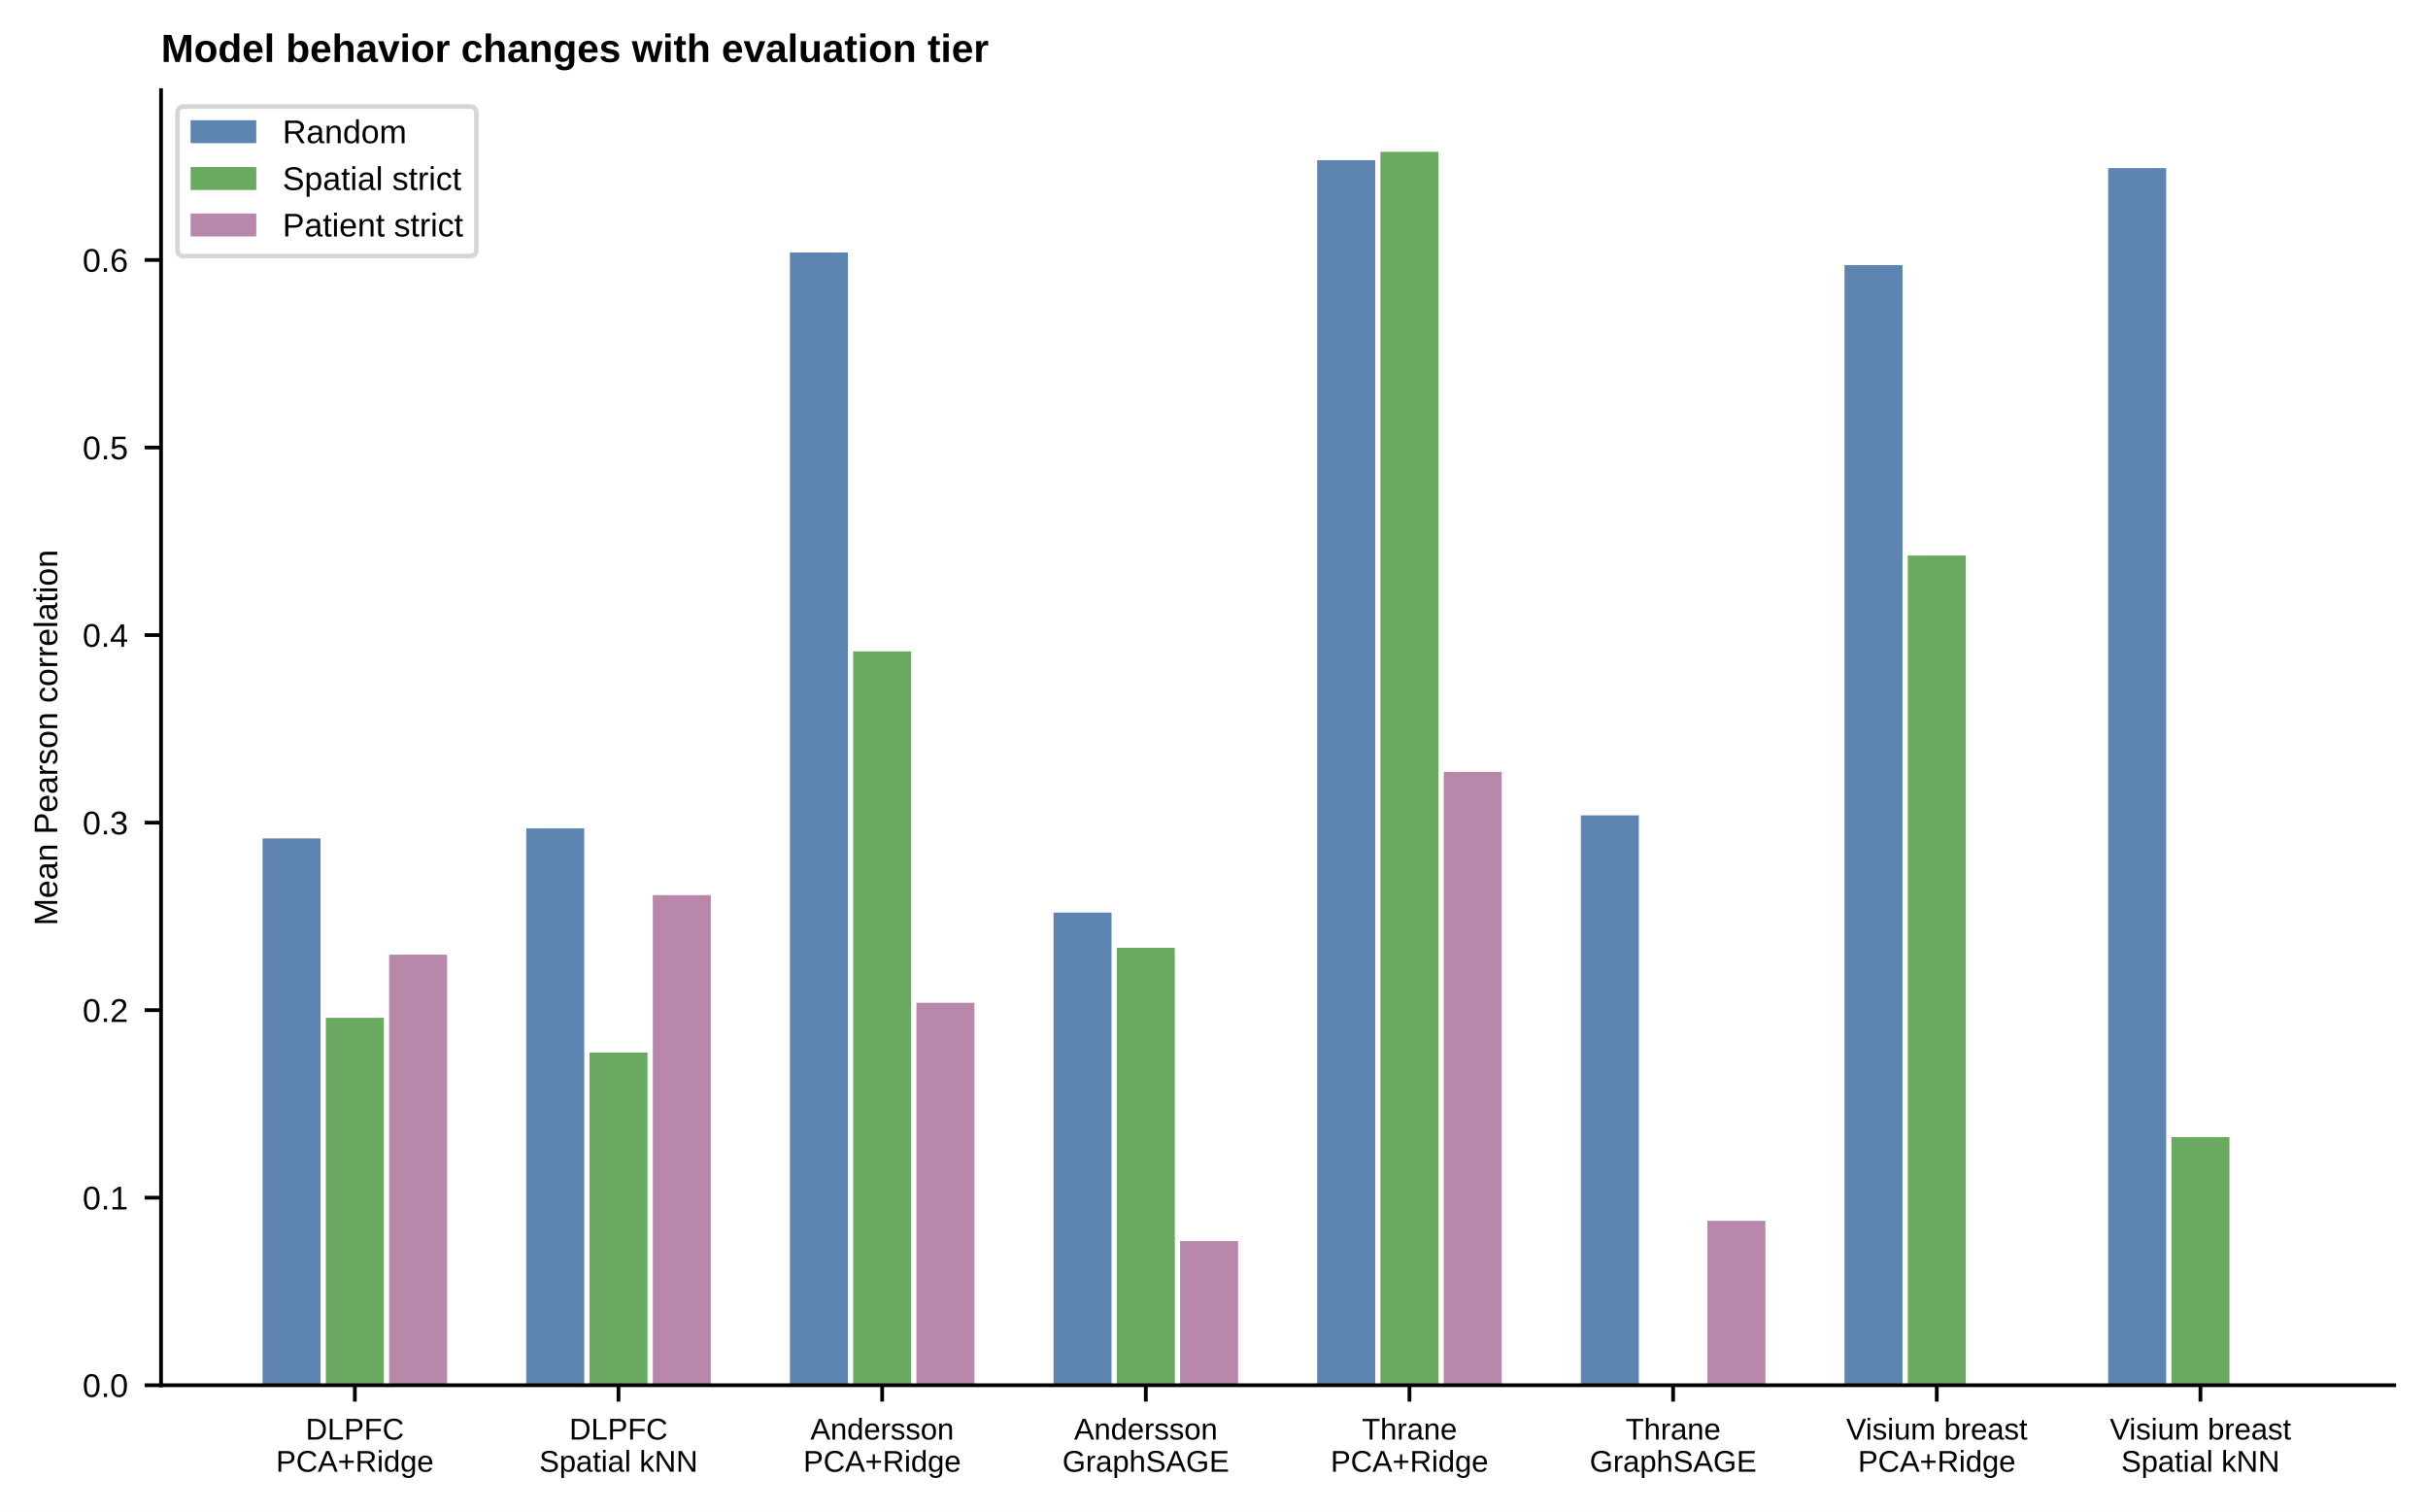
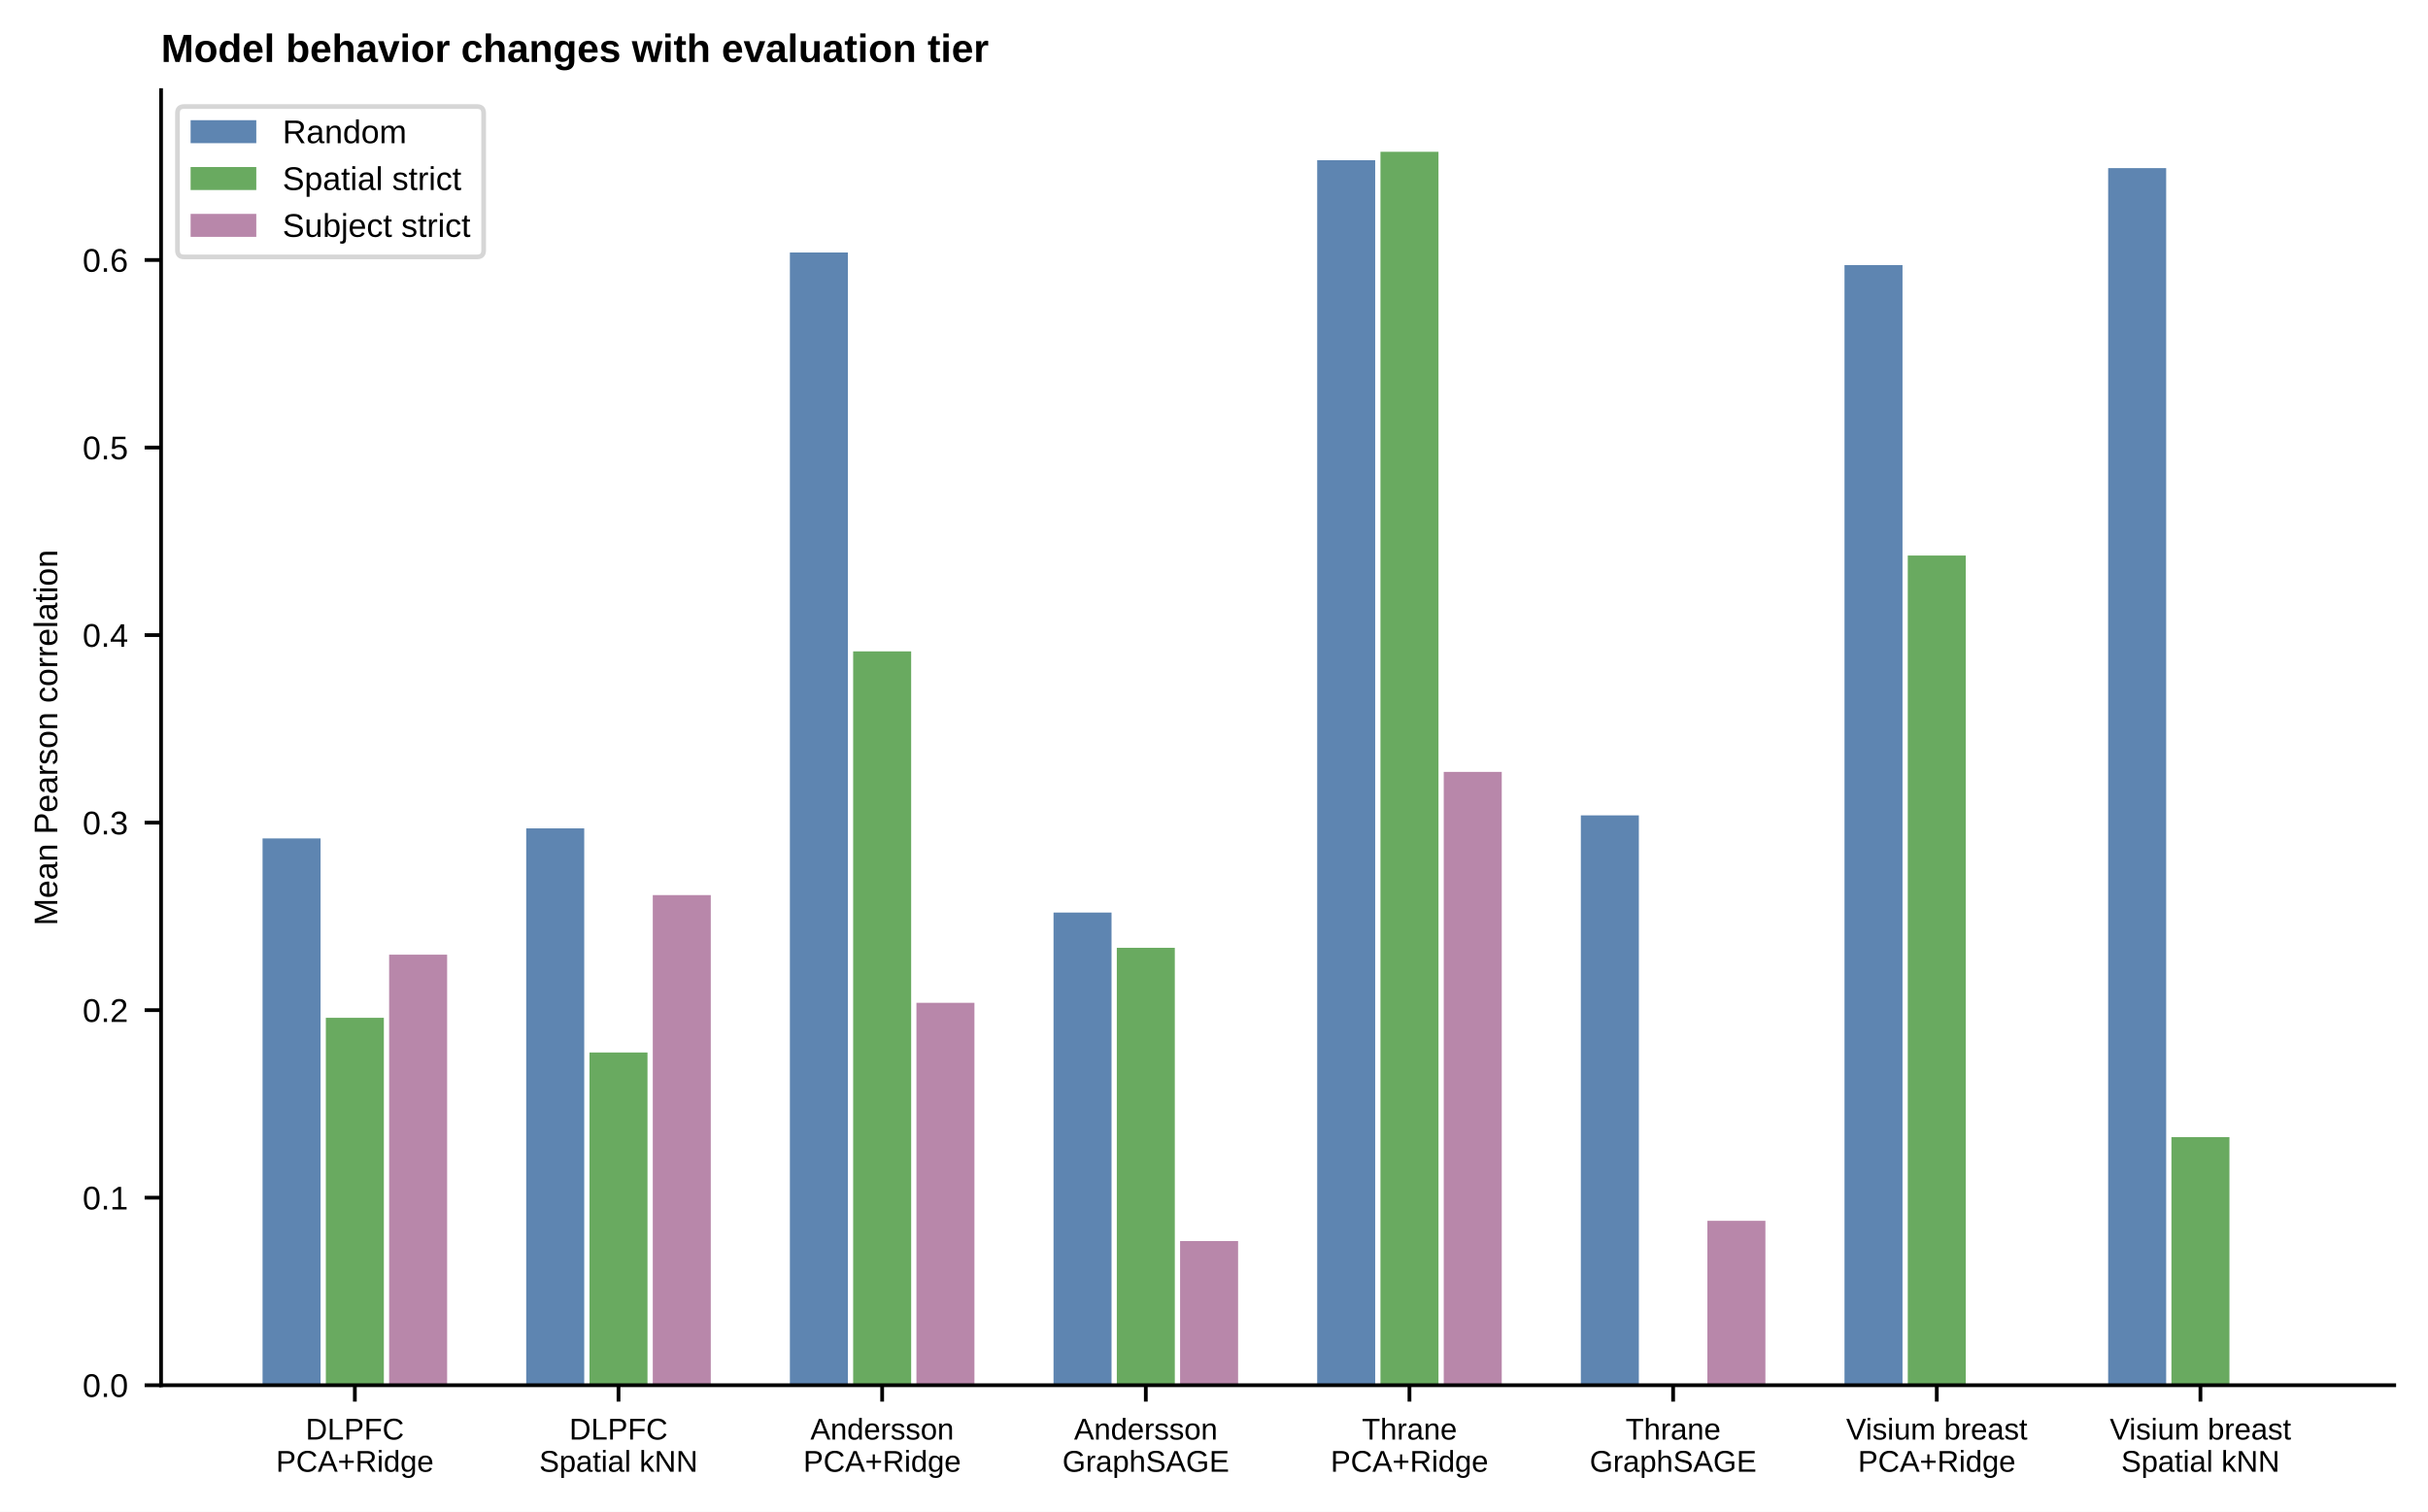
<svg xmlns="http://www.w3.org/2000/svg" xmlns:xlink="http://www.w3.org/1999/xlink" width="517.567pt" height="322.305pt" viewBox="0 0 517.567 322.305" version="1.1">
  <defs>
    <style type="text/css">*{stroke-linejoin: round; stroke-linecap: butt}</style>
  </defs>
  <g id="figure_1">
    <g id="patch_1">
      <path d="M 0 322.305  L 517.567 322.305  L 517.567 0  L 0 0  z " style="fill: #ffffff" />
    </g>
    <g id="axes_1">
      <g id="patch_2">
        <path d="M 34.332 295.314  L 510.367 295.314  L 510.367 19.213  L 34.332 19.213  z " style="fill: #ffffff" />
      </g>
      <g id="patch_3">
-         <path d="M 55.97 295.314  L 68.334 295.314  L 68.334 178.741  L 55.97 178.741  z " clip-path="url(#p4a8c11f86b)" style="fill: #4c78a8; opacity: 0.9" />
+         <path d="M 55.97 295.314  L 68.334 295.314  L 68.334 178.741  L 55.97 178.741  z " clip-path="url(#p787b62dbd0)" style="fill: #4c78a8; opacity: 0.9" />
      </g>
      <g id="patch_4">
-         <path d="M 112.172 295.314  L 124.537 295.314  L 124.537 176.601  L 112.172 176.601  z " clip-path="url(#p4a8c11f86b)" style="fill: #4c78a8; opacity: 0.9" />
+         <path d="M 112.172 295.314  L 124.537 295.314  L 124.537 176.601  L 112.172 176.601  z " clip-path="url(#p787b62dbd0)" style="fill: #4c78a8; opacity: 0.9" />
      </g>
      <g id="patch_5">
-         <path d="M 168.375 295.314  L 180.739 295.314  L 180.739 53.829  L 168.375 53.829  z " clip-path="url(#p4a8c11f86b)" style="fill: #4c78a8; opacity: 0.9" />
+         <path d="M 168.375 295.314  L 180.739 295.314  L 180.739 53.829  L 168.375 53.829  z " clip-path="url(#p787b62dbd0)" style="fill: #4c78a8; opacity: 0.9" />
      </g>
      <g id="patch_6">
-         <path d="M 224.577 295.314  L 236.942 295.314  L 236.942 194.545  L 224.577 194.545  z " clip-path="url(#p4a8c11f86b)" style="fill: #4c78a8; opacity: 0.9" />
+         <path d="M 224.577 295.314  L 236.942 295.314  L 236.942 194.545  L 224.577 194.545  z " clip-path="url(#p787b62dbd0)" style="fill: #4c78a8; opacity: 0.9" />
      </g>
      <g id="patch_7">
-         <path d="M 280.78 295.314  L 293.144 295.314  L 293.144 34.154  L 280.78 34.154  z " clip-path="url(#p4a8c11f86b)" style="fill: #4c78a8; opacity: 0.9" />
+         <path d="M 280.78 295.314  L 293.144 295.314  L 293.144 34.154  L 280.78 34.154  z " clip-path="url(#p787b62dbd0)" style="fill: #4c78a8; opacity: 0.9" />
      </g>
      <g id="patch_8">
-         <path d="M 336.982 295.314  L 349.347 295.314  L 349.347 173.824  L 336.982 173.824  z " clip-path="url(#p4a8c11f86b)" style="fill: #4c78a8; opacity: 0.9" />
+         <path d="M 336.982 295.314  L 349.347 295.314  L 349.347 173.824  L 336.982 173.824  z " clip-path="url(#p787b62dbd0)" style="fill: #4c78a8; opacity: 0.9" />
      </g>
      <g id="patch_9">
-         <path d="M 393.185 295.314  L 405.549 295.314  L 405.549 56.513  L 393.185 56.513  z " clip-path="url(#p4a8c11f86b)" style="fill: #4c78a8; opacity: 0.9" />
+         <path d="M 393.185 295.314  L 405.549 295.314  L 405.549 56.513  L 393.185 56.513  z " clip-path="url(#p787b62dbd0)" style="fill: #4c78a8; opacity: 0.9" />
      </g>
      <g id="patch_10">
-         <path d="M 449.387 295.314  L 461.752 295.314  L 461.752 35.841  L 449.387 35.841  z " clip-path="url(#p4a8c11f86b)" style="fill: #4c78a8; opacity: 0.9" />
+         <path d="M 449.387 295.314  L 461.752 295.314  L 461.752 35.841  L 449.387 35.841  z " clip-path="url(#p787b62dbd0)" style="fill: #4c78a8; opacity: 0.9" />
      </g>
      <g id="patch_11">
-         <path d="M 69.458 295.314  L 81.823 295.314  L 81.823 216.982  L 69.458 216.982  z " clip-path="url(#p4a8c11f86b)" style="fill: #59a14f; opacity: 0.9" />
+         <path d="M 69.458 295.314  L 81.823 295.314  L 81.823 216.982  L 69.458 216.982  z " clip-path="url(#p787b62dbd0)" style="fill: #59a14f; opacity: 0.9" />
      </g>
      <g id="patch_12">
-         <path d="M 125.661 295.314  L 138.025 295.314  L 138.025 224.377  L 125.661 224.377  z " clip-path="url(#p4a8c11f86b)" style="fill: #59a14f; opacity: 0.9" />
+         <path d="M 125.661 295.314  L 138.025 295.314  L 138.025 224.377  L 125.661 224.377  z " clip-path="url(#p787b62dbd0)" style="fill: #59a14f; opacity: 0.9" />
      </g>
      <g id="patch_13">
-         <path d="M 181.863 295.314  L 194.228 295.314  L 194.228 138.865  L 181.863 138.865  z " clip-path="url(#p4a8c11f86b)" style="fill: #59a14f; opacity: 0.9" />
+         <path d="M 181.863 295.314  L 194.228 295.314  L 194.228 138.865  L 181.863 138.865  z " clip-path="url(#p787b62dbd0)" style="fill: #59a14f; opacity: 0.9" />
      </g>
      <g id="patch_14">
-         <path d="M 238.066 295.314  L 250.43 295.314  L 250.43 202.064  L 238.066 202.064  z " clip-path="url(#p4a8c11f86b)" style="fill: #59a14f; opacity: 0.9" />
+         <path d="M 238.066 295.314  L 250.43 295.314  L 250.43 202.064  L 238.066 202.064  z " clip-path="url(#p787b62dbd0)" style="fill: #59a14f; opacity: 0.9" />
      </g>
      <g id="patch_15">
-         <path d="M 294.268 295.314  L 306.633 295.314  L 306.633 32.36  L 294.268 32.36  z " clip-path="url(#p4a8c11f86b)" style="fill: #59a14f; opacity: 0.9" />
+         <path d="M 294.268 295.314  L 306.633 295.314  L 306.633 32.36  L 294.268 32.36  z " clip-path="url(#p787b62dbd0)" style="fill: #59a14f; opacity: 0.9" />
      </g>
      <g id="patch_16">
-         <path d="M 350.471 295.314  L 362.835 295.314  L 362.835 295.314  L 350.471 295.314  z " clip-path="url(#p4a8c11f86b)" style="fill: url(#hccf8f80df1); opacity: 0.25" />
+         <path d="M 350.471 295.314  L 362.835 295.314  L 362.835 295.314  L 350.471 295.314  z " clip-path="url(#p787b62dbd0)" style="fill: url(#h222f052848); opacity: 0.25" />
      </g>
      <g id="patch_17">
-         <path d="M 406.673 295.314  L 419.038 295.314  L 419.038 118.432  L 406.673 118.432  z " clip-path="url(#p4a8c11f86b)" style="fill: #59a14f; opacity: 0.9" />
+         <path d="M 406.673 295.314  L 419.038 295.314  L 419.038 118.432  L 406.673 118.432  z " clip-path="url(#p787b62dbd0)" style="fill: #59a14f; opacity: 0.9" />
      </g>
      <g id="patch_18">
-         <path d="M 462.876 295.314  L 475.24 295.314  L 475.24 242.414  L 462.876 242.414  z " clip-path="url(#p4a8c11f86b)" style="fill: #59a14f; opacity: 0.9" />
+         <path d="M 462.876 295.314  L 475.24 295.314  L 475.24 242.414  L 462.876 242.414  z " clip-path="url(#p787b62dbd0)" style="fill: #59a14f; opacity: 0.9" />
      </g>
      <g id="patch_19">
-         <path d="M 82.947 295.314  L 95.311 295.314  L 95.311 203.524  L 82.947 203.524  z " clip-path="url(#p4a8c11f86b)" style="fill: #b07aa1; opacity: 0.9" />
+         <path d="M 82.947 295.314  L 95.311 295.314  L 95.311 203.524  L 82.947 203.524  z " clip-path="url(#p787b62dbd0)" style="fill: #b07aa1; opacity: 0.9" />
      </g>
      <g id="patch_20">
-         <path d="M 139.149 295.314  L 151.514 295.314  L 151.514 190.826  L 139.149 190.826  z " clip-path="url(#p4a8c11f86b)" style="fill: #b07aa1; opacity: 0.9" />
+         <path d="M 139.149 295.314  L 151.514 295.314  L 151.514 190.826  L 139.149 190.826  z " clip-path="url(#p787b62dbd0)" style="fill: #b07aa1; opacity: 0.9" />
      </g>
      <g id="patch_21">
-         <path d="M 195.352 295.314  L 207.716 295.314  L 207.716 213.785  L 195.352 213.785  z " clip-path="url(#p4a8c11f86b)" style="fill: #b07aa1; opacity: 0.9" />
+         <path d="M 195.352 295.314  L 207.716 295.314  L 207.716 213.785  L 195.352 213.785  z " clip-path="url(#p787b62dbd0)" style="fill: #b07aa1; opacity: 0.9" />
      </g>
      <g id="patch_22">
-         <path d="M 251.554 295.314  L 263.919 295.314  L 263.919 264.575  L 251.554 264.575  z " clip-path="url(#p4a8c11f86b)" style="fill: #b07aa1; opacity: 0.9" />
+         <path d="M 251.554 295.314  L 263.919 295.314  L 263.919 264.575  L 251.554 264.575  z " clip-path="url(#p787b62dbd0)" style="fill: #b07aa1; opacity: 0.9" />
      </g>
      <g id="patch_23">
-         <path d="M 307.757 295.314  L 320.121 295.314  L 320.121 164.557  L 307.757 164.557  z " clip-path="url(#p4a8c11f86b)" style="fill: #b07aa1; opacity: 0.9" />
+         <path d="M 307.757 295.314  L 320.121 295.314  L 320.121 164.557  L 307.757 164.557  z " clip-path="url(#p787b62dbd0)" style="fill: #b07aa1; opacity: 0.9" />
      </g>
      <g id="patch_24">
-         <path d="M 363.959 295.314  L 376.324 295.314  L 376.324 260.262  L 363.959 260.262  z " clip-path="url(#p4a8c11f86b)" style="fill: #b07aa1; opacity: 0.9" />
+         <path d="M 363.959 295.314  L 376.324 295.314  L 376.324 260.262  L 363.959 260.262  z " clip-path="url(#p787b62dbd0)" style="fill: #b07aa1; opacity: 0.9" />
      </g>
      <g id="patch_25">
-         <path d="M 420.162 295.314  L 432.526 295.314  L 432.526 295.314  L 420.162 295.314  z " clip-path="url(#p4a8c11f86b)" style="fill: url(#hccf8f80df1); opacity: 0.25" />
+         <path d="M 420.162 295.314  L 432.526 295.314  L 432.526 295.314  L 420.162 295.314  z " clip-path="url(#p787b62dbd0)" style="fill: url(#h222f052848); opacity: 0.25" />
      </g>
      <g id="patch_26">
-         <path d="M 476.364 295.314  L 488.729 295.314  L 488.729 295.314  L 476.364 295.314  z " clip-path="url(#p4a8c11f86b)" style="fill: url(#hccf8f80df1); opacity: 0.25" />
+         <path d="M 476.364 295.314  L 488.729 295.314  L 488.729 295.314  L 476.364 295.314  z " clip-path="url(#p787b62dbd0)" style="fill: url(#h222f052848); opacity: 0.25" />
      </g>
      <g id="matplotlib.axis_1">
        <g id="xtick_1">
          <g id="line2d_1">
            <defs>
-               <path id="mdba62d8db1" d="M 0 0  L 0 3.5  " style="stroke: #000000; stroke-width: 0.8" />
+               <path id="mcbb1fd3a8a" d="M 0 0  L 0 3.5  " style="stroke: #000000; stroke-width: 0.8" />
            </defs>
            <g>
-               <use xlink:href="#mdba62d8db1" x="75.641" y="295.314" style="stroke: #000000; stroke-width: 0.8" />
+               <use xlink:href="#mcbb1fd3a8a" x="75.641" y="295.314" style="stroke: #000000; stroke-width: 0.8" />
            </g>
          </g>
          <g id="text_1">
            <text style="font: 6.4px 'Arial', 'Helvetica', 'DejaVu Sans', sans-serif" transform="translate(65.15004 306.8949)">DLPFC</text>
            <text style="font: 6.4px 'Arial', 'Helvetica', 'DejaVu Sans', sans-serif" transform="translate(58.83104 313.7577)">PCA+Ridge</text>
          </g>
        </g>
        <g id="xtick_2">
          <g id="line2d_2">
            <g>
-               <use xlink:href="#mdba62d8db1" x="131.843" y="295.314" style="stroke: #000000; stroke-width: 0.8" />
+               <use xlink:href="#mcbb1fd3a8a" x="131.843" y="295.314" style="stroke: #000000; stroke-width: 0.8" />
            </g>
          </g>
          <g id="text_2">
            <text style="font: 6.4px 'Arial', 'Helvetica', 'DejaVu Sans', sans-serif" transform="translate(121.3525 306.8949)">DLPFC</text>
            <text style="font: 6.4px 'Arial', 'Helvetica', 'DejaVu Sans', sans-serif" transform="translate(114.948 313.7577)">Spatial kNN</text>
          </g>
        </g>
        <g id="xtick_3">
          <g id="line2d_3">
            <g>
-               <use xlink:href="#mdba62d8db1" x="188.046" y="295.314" style="stroke: #000000; stroke-width: 0.8" />
+               <use xlink:href="#mcbb1fd3a8a" x="188.046" y="295.314" style="stroke: #000000; stroke-width: 0.8" />
            </g>
          </g>
          <g id="text_3">
            <text style="font: 6.4px 'Arial', 'Helvetica', 'DejaVu Sans', sans-serif" transform="translate(172.748 306.8949)">Andersson</text>
            <text style="font: 6.4px 'Arial', 'Helvetica', 'DejaVu Sans', sans-serif" transform="translate(171.236 313.7577)">PCA+Ridge</text>
          </g>
        </g>
        <g id="xtick_4">
          <g id="line2d_4">
            <g>
-               <use xlink:href="#mdba62d8db1" x="244.248" y="295.314" style="stroke: #000000; stroke-width: 0.8" />
+               <use xlink:href="#mcbb1fd3a8a" x="244.248" y="295.314" style="stroke: #000000; stroke-width: 0.8" />
            </g>
          </g>
          <g id="text_4">
            <text style="font: 6.4px 'Arial', 'Helvetica', 'DejaVu Sans', sans-serif" transform="translate(228.9505 306.8949)">Andersson</text>
            <text style="font: 6.4px 'Arial', 'Helvetica', 'DejaVu Sans', sans-serif" transform="translate(226.4625 313.7577)">GraphSAGE</text>
          </g>
        </g>
        <g id="xtick_5">
          <g id="line2d_5">
            <g>
-               <use xlink:href="#mdba62d8db1" x="300.45" y="295.314" style="stroke: #000000; stroke-width: 0.8" />
+               <use xlink:href="#mcbb1fd3a8a" x="300.45" y="295.314" style="stroke: #000000; stroke-width: 0.8" />
            </g>
          </g>
          <g id="text_5">
            <text style="font: 6.4px 'Arial', 'Helvetica', 'DejaVu Sans', sans-serif" transform="translate(290.3125 306.8949)">Thrane</text>
            <text style="font: 6.4px 'Arial', 'Helvetica', 'DejaVu Sans', sans-serif" transform="translate(283.641 313.7577)">PCA+Ridge</text>
          </g>
        </g>
        <g id="xtick_6">
          <g id="line2d_6">
            <g>
-               <use xlink:href="#mdba62d8db1" x="356.653" y="295.314" style="stroke: #000000; stroke-width: 0.8" />
+               <use xlink:href="#mcbb1fd3a8a" x="356.653" y="295.314" style="stroke: #000000; stroke-width: 0.8" />
            </g>
          </g>
          <g id="text_6">
            <text style="font: 6.4px 'Arial', 'Helvetica', 'DejaVu Sans', sans-serif" transform="translate(346.5149 306.8949)">Thrane</text>
            <text style="font: 6.4px 'Arial', 'Helvetica', 'DejaVu Sans', sans-serif" transform="translate(338.8674 313.7577)">GraphSAGE</text>
          </g>
        </g>
        <g id="xtick_7">
          <g id="line2d_7">
            <g>
-               <use xlink:href="#mdba62d8db1" x="412.855" y="295.314" style="stroke: #000000; stroke-width: 0.8" />
+               <use xlink:href="#mcbb1fd3a8a" x="412.855" y="295.314" style="stroke: #000000; stroke-width: 0.8" />
            </g>
          </g>
          <g id="text_7">
            <text style="font: 6.4px 'Arial', 'Helvetica', 'DejaVu Sans', sans-serif" transform="translate(393.5279 306.8949)">Visium breast</text>
            <text style="font: 6.4px 'Arial', 'Helvetica', 'DejaVu Sans', sans-serif" transform="translate(396.0459 313.7577)">PCA+Ridge</text>
          </g>
        </g>
        <g id="xtick_8">
          <g id="line2d_8">
            <g>
-               <use xlink:href="#mdba62d8db1" x="469.058" y="295.314" style="stroke: #000000; stroke-width: 0.8" />
+               <use xlink:href="#mcbb1fd3a8a" x="469.058" y="295.314" style="stroke: #000000; stroke-width: 0.8" />
            </g>
          </g>
          <g id="text_8">
            <text style="font: 6.4px 'Arial', 'Helvetica', 'DejaVu Sans', sans-serif" transform="translate(449.7304 306.8949)">Visium breast</text>
            <text style="font: 6.4px 'Arial', 'Helvetica', 'DejaVu Sans', sans-serif" transform="translate(452.1629 313.7577)">Spatial kNN</text>
          </g>
        </g>
      </g>
      <g id="matplotlib.axis_2">
        <g id="ytick_1">
          <g id="line2d_9">
            <defs>
-               <path id="me16d7f7cfb" d="M 0 0  L -3.5 0  " style="stroke: #000000; stroke-width: 0.8" />
+               <path id="mb384f19bbf" d="M 0 0  L -3.5 0  " style="stroke: #000000; stroke-width: 0.8" />
            </defs>
            <g>
-               <use xlink:href="#me16d7f7cfb" x="34.332" y="295.314" style="stroke: #000000; stroke-width: 0.8" />
+               <use xlink:href="#mb384f19bbf" x="34.332" y="295.314" style="stroke: #000000; stroke-width: 0.8" />
            </g>
          </g>
          <g id="text_9">
            <text style="font: 7px 'Arial', 'Helvetica', 'DejaVu Sans', sans-serif; text-anchor: end" x="27.332" y="297.819" transform="rotate(-0 27.33172 297.8192)">0.0</text>
          </g>
        </g>
        <g id="ytick_2">
          <g id="line2d_10">
            <g>
-               <use xlink:href="#me16d7f7cfb" x="34.332" y="255.334" style="stroke: #000000; stroke-width: 0.8" />
+               <use xlink:href="#mb384f19bbf" x="34.332" y="255.334" style="stroke: #000000; stroke-width: 0.8" />
            </g>
          </g>
          <g id="text_10">
            <text style="font: 7px 'Arial', 'Helvetica', 'DejaVu Sans', sans-serif; text-anchor: end" x="27.332" y="257.839" transform="rotate(-0 27.33172 257.8389)">0.1</text>
          </g>
        </g>
        <g id="ytick_3">
          <g id="line2d_11">
            <g>
-               <use xlink:href="#me16d7f7cfb" x="34.332" y="215.353" style="stroke: #000000; stroke-width: 0.8" />
+               <use xlink:href="#mb384f19bbf" x="34.332" y="215.353" style="stroke: #000000; stroke-width: 0.8" />
            </g>
          </g>
          <g id="text_11">
            <text style="font: 7px 'Arial', 'Helvetica', 'DejaVu Sans', sans-serif; text-anchor: end" x="27.332" y="217.859" transform="rotate(-0 27.33172 217.8586)">0.2</text>
          </g>
        </g>
        <g id="ytick_4">
          <g id="line2d_12">
            <g>
-               <use xlink:href="#me16d7f7cfb" x="34.332" y="175.373" style="stroke: #000000; stroke-width: 0.8" />
+               <use xlink:href="#mb384f19bbf" x="34.332" y="175.373" style="stroke: #000000; stroke-width: 0.8" />
            </g>
          </g>
          <g id="text_12">
            <text style="font: 7px 'Arial', 'Helvetica', 'DejaVu Sans', sans-serif; text-anchor: end" x="27.332" y="177.878" transform="rotate(-0 27.33172 177.8783)">0.3</text>
          </g>
        </g>
        <g id="ytick_5">
          <g id="line2d_13">
            <g>
-               <use xlink:href="#me16d7f7cfb" x="34.332" y="135.393" style="stroke: #000000; stroke-width: 0.8" />
+               <use xlink:href="#mb384f19bbf" x="34.332" y="135.393" style="stroke: #000000; stroke-width: 0.8" />
            </g>
          </g>
          <g id="text_13">
            <text style="font: 7px 'Arial', 'Helvetica', 'DejaVu Sans', sans-serif; text-anchor: end" x="27.332" y="137.898" transform="rotate(-0 27.33172 137.898)">0.4</text>
          </g>
        </g>
        <g id="ytick_6">
          <g id="line2d_14">
            <g>
-               <use xlink:href="#me16d7f7cfb" x="34.332" y="95.412" style="stroke: #000000; stroke-width: 0.8" />
+               <use xlink:href="#mb384f19bbf" x="34.332" y="95.412" style="stroke: #000000; stroke-width: 0.8" />
            </g>
          </g>
          <g id="text_14">
            <text style="font: 7px 'Arial', 'Helvetica', 'DejaVu Sans', sans-serif; text-anchor: end" x="27.332" y="97.918" transform="rotate(-0 27.33172 97.91769)">0.5</text>
          </g>
        </g>
        <g id="ytick_7">
          <g id="line2d_15">
            <g>
-               <use xlink:href="#me16d7f7cfb" x="34.332" y="55.432" style="stroke: #000000; stroke-width: 0.8" />
+               <use xlink:href="#mb384f19bbf" x="34.332" y="55.432" style="stroke: #000000; stroke-width: 0.8" />
            </g>
          </g>
          <g id="text_15">
            <text style="font: 7px 'Arial', 'Helvetica', 'DejaVu Sans', sans-serif; text-anchor: end" x="27.332" y="57.937" transform="rotate(-0 27.33172 57.9374)">0.6</text>
          </g>
        </g>
        <g id="text_16">
          <text style="font: 7px 'Arial', 'Helvetica', 'DejaVu Sans', sans-serif; text-anchor: middle" x="12.21" y="157.263" transform="rotate(-90 12.21047 157.2632)">Mean Pearson correlation</text>
        </g>
      </g>
      <g id="patch_27">
        <path d="M 34.332 295.314  L 34.332 19.213  " style="fill: none; stroke: #000000; stroke-width: 0.8; stroke-linejoin: miter; stroke-linecap: square" />
      </g>
      <g id="patch_28">
        <path d="M 34.332 295.314  L 510.367 295.314  " style="fill: none; stroke: #000000; stroke-width: 0.8; stroke-linejoin: miter; stroke-linecap: square" />
      </g>
      <g id="text_17">
        <text style="font: 700 8.4px 'Arial', 'Helvetica', 'DejaVu Sans', sans-serif; text-anchor: start" x="34.332" y="13.213" transform="rotate(-0 34.33172 13.21256)">Model behavior changes with evaluation tier</text>
      </g>
      <g id="legend_1">
        <g id="patch_29">
-           <path d="M 39.232 54.603  L 100.144 54.603  Q 101.544 54.603 101.544 53.203  L 101.544 24.113  Q 101.544 22.713 100.144 22.713  L 39.232 22.713  Q 37.832 22.713 37.832 24.113  L 37.832 53.203  Q 37.832 54.603 39.232 54.603  z " style="fill: #ffffff; opacity: 0.8; stroke: #cccccc; stroke-linejoin: miter" />
+           <path d="M 39.232 54.77  L 101.699 54.77  Q 103.099 54.77 103.099 53.37  L 103.099 24.113  Q 103.099 22.713 101.699 22.713  L 39.232 22.713  Q 37.832 22.713 37.832 24.113  L 37.832 53.37  Q 37.832 54.77 39.232 54.77  z " style="fill: #ffffff; opacity: 0.8; stroke: #cccccc; stroke-linejoin: miter" />
        </g>
        <g id="patch_30">
          <path d="M 40.632 30.523  L 54.632 30.523  L 54.632 25.623  L 40.632 25.623  z " style="fill: #4c78a8; opacity: 0.9" />
        </g>
        <g id="text_18">
          <text style="font: 7px 'Arial', 'Helvetica', 'DejaVu Sans', sans-serif; text-anchor: start" x="60.232" y="30.523" transform="rotate(-0 60.23172 30.52303)">Random</text>
        </g>
        <g id="patch_31">
          <path d="M 40.632 40.51  L 54.632 40.51  L 54.632 35.61  L 40.632 35.61  z " style="fill: #59a14f; opacity: 0.9" />
        </g>
        <g id="text_19">
          <text style="font: 7px 'Arial', 'Helvetica', 'DejaVu Sans', sans-serif; text-anchor: start" x="60.232" y="40.51" transform="rotate(-0 60.23172 40.51006)">Spatial strict</text>
        </g>
        <g id="patch_32">
-           <path d="M 40.632 50.412  L 54.632 50.412  L 54.632 45.512  L 40.632 45.512  z " style="fill: #b07aa1; opacity: 0.9" />
+           <path d="M 40.632 50.497  L 54.632 50.497  L 54.632 45.597  L 40.632 45.597  z " style="fill: #b07aa1; opacity: 0.9" />
        </g>
        <g id="text_20">
-           <text style="font: 7px 'Arial', 'Helvetica', 'DejaVu Sans', sans-serif; text-anchor: start" x="60.232" y="50.412" transform="rotate(-0 60.23172 50.41178)">Patient strict</text>
+           <text style="font: 7px 'Arial', 'Helvetica', 'DejaVu Sans', sans-serif; text-anchor: start" x="60.232" y="50.497" transform="rotate(-0 60.23172 50.49709)">Subject strict</text>
        </g>
      </g>
    </g>
  </g>
  <defs>
-     <clipPath id="p4a8c11f86b">
+     <clipPath id="p787b62dbd0">
      <rect x="34.332" y="19.213" width="476.035" height="276.101" />
    </clipPath>
  </defs>
  <defs>
-     <pattern id="hccf8f80df1" patternUnits="userSpaceOnUse" x="0" y="0" width="72" height="72">
+     <pattern id="h222f052848" patternUnits="userSpaceOnUse" x="0" y="0" width="72" height="72">
      <rect x="0" y="0" width="73" height="73" fill="#e5e7eb" />
      <path d="M -36 36  L 36 -36  M -30 42  L 42 -30  M -24 48  L 48 -24  M -18 54  L 54 -18  M -12 60  L 60 -12  M -6 66  L 66 -6  M 0 72  L 72 0  M 6 78  L 78 6  M 12 84  L 84 12  M 18 90  L 90 18  M 24 96  L 96 24  M 30 102  L 102 30  M 36 108  L 108 36  " style="fill: #000000; stroke: #000000; stroke-width: 1.0; stroke-linecap: butt; stroke-linejoin: miter" />
    </pattern>
  </defs>
</svg>
